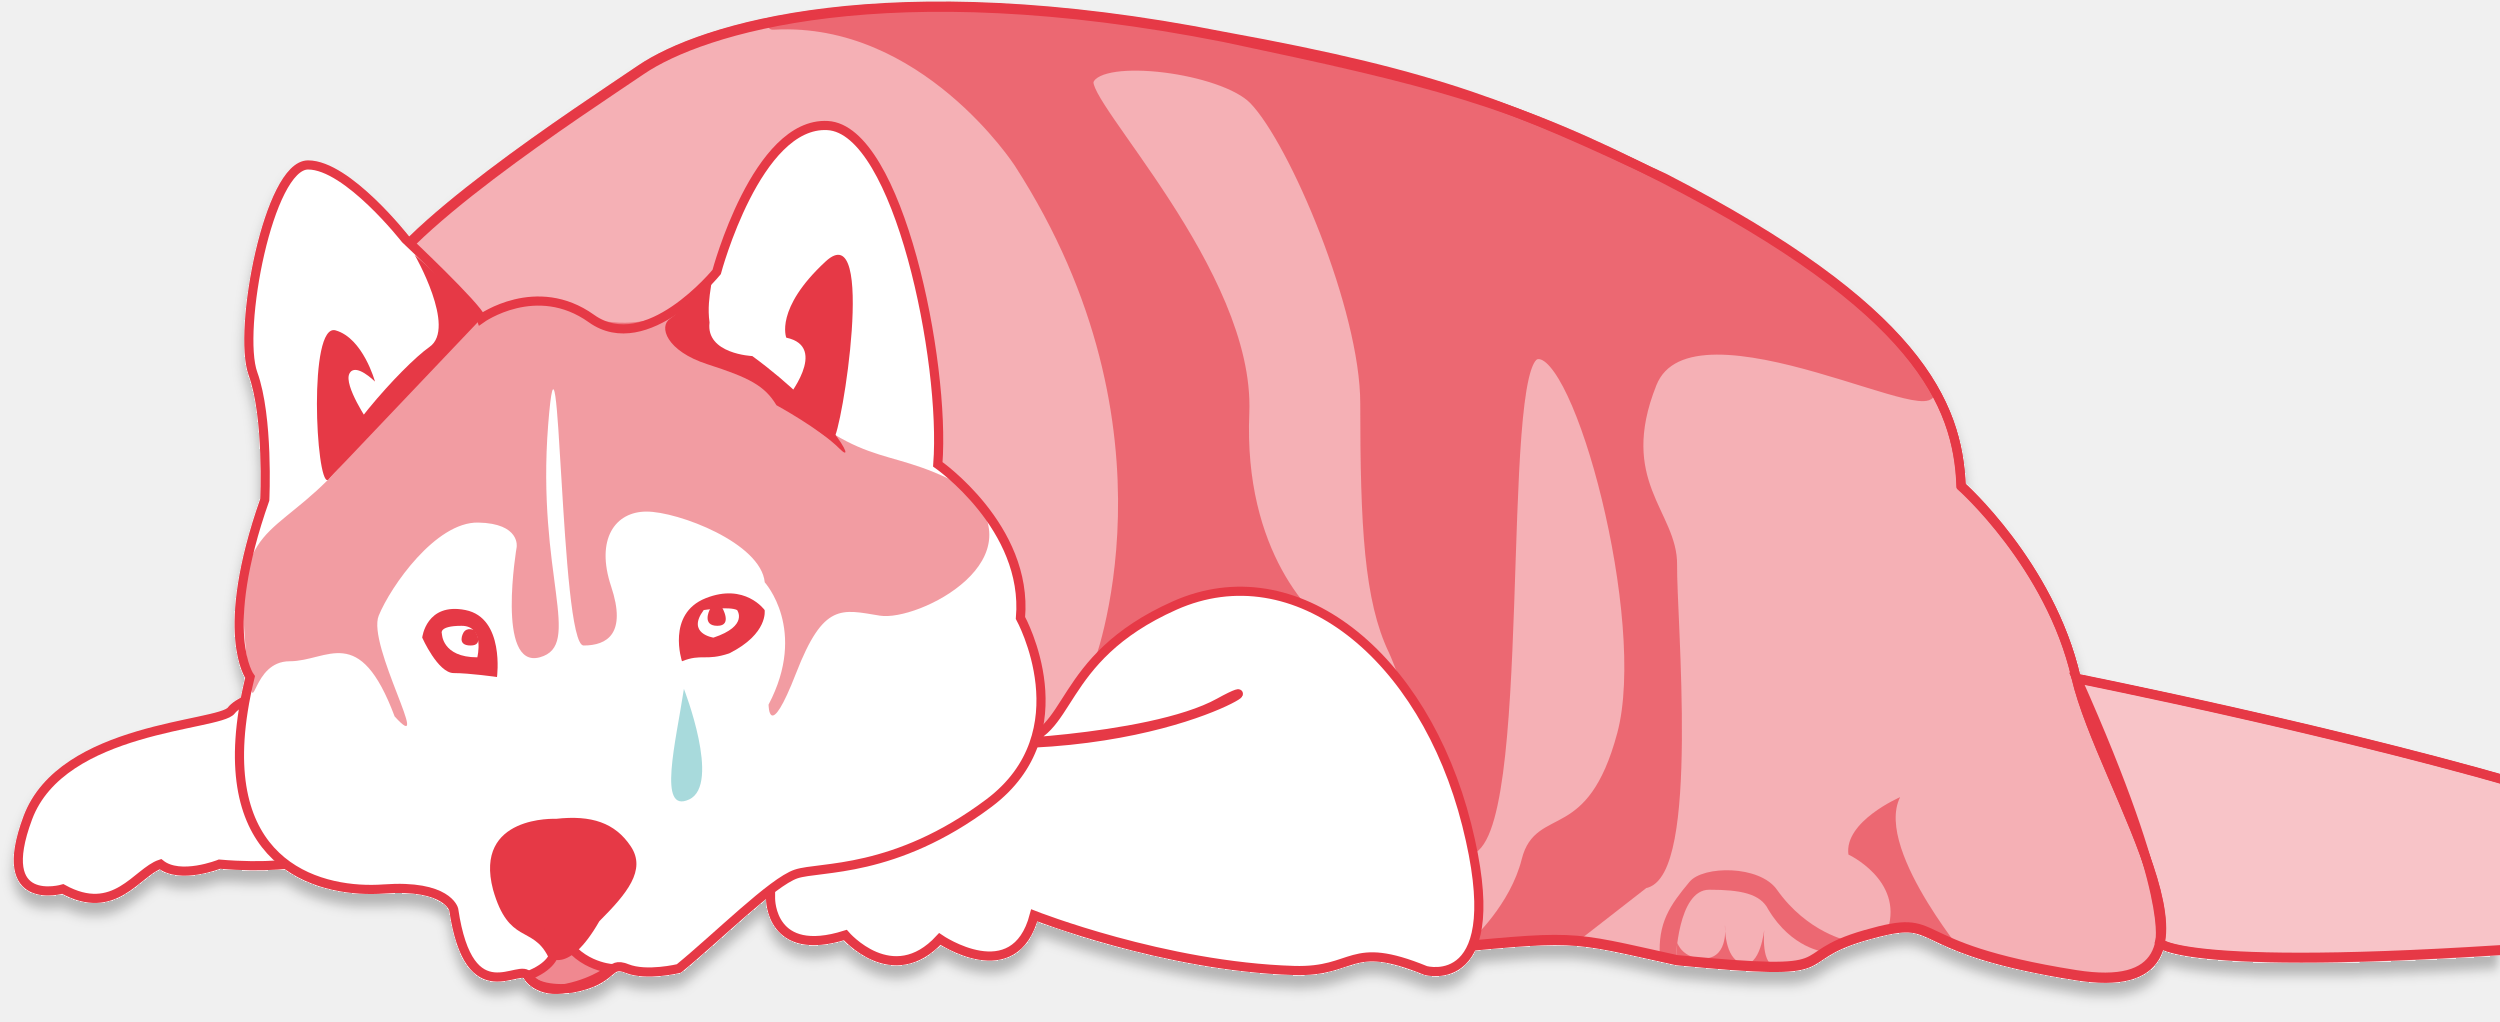
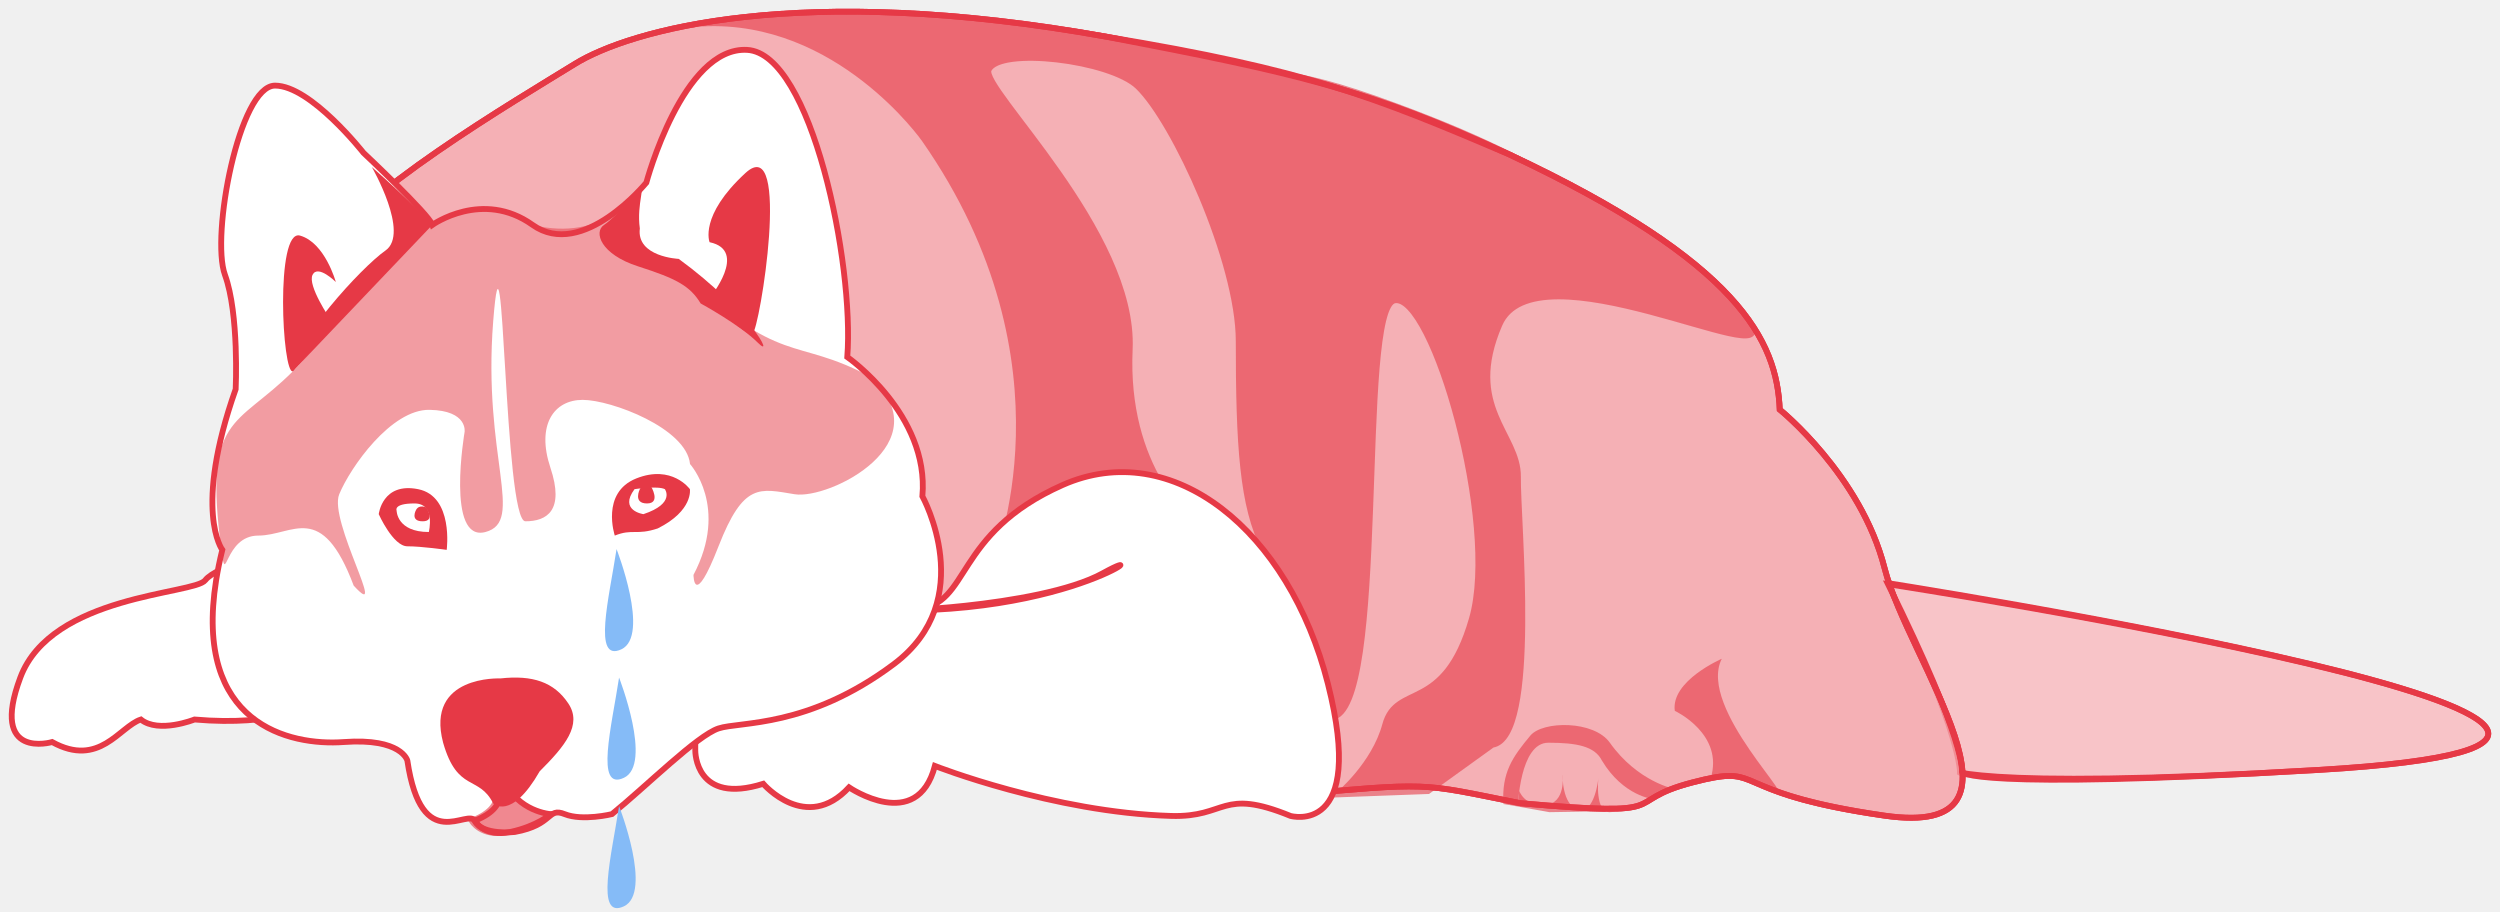
- <svg xmlns="http://www.w3.org/2000/svg" width="820" height="335" viewBox="0 0 820 335" fill="none">
-   <g filter="url(#filter0_d_2319_255)">
-     <path d="M707.804 308.938C707.804 308.938 714.181 319.572 842.129 309.959C1044.75 294.726 680.693 222.372 680.693 222.372C712.967 294.726 707.804 308.938 707.804 308.938Z" fill="white" stroke="#E63946" stroke-width="3" stroke-miterlimit="10" />
-     <path d="M121.471 97.588C127.926 76.98 190.809 36.333 210.367 23.038C229.913 9.73 290.588 -9.65 401.611 12.314C468.742 26.526 495.852 32.987 546.2 58.827C628.822 101.464 642.3 132.473 643.307 159.605C643.307 159.605 672.47 185.446 680.977 222.269C689.485 259.092 739.587 329.326 680.977 320.05C628.899 311.807 636.335 301.703 619.63 304.998C617.539 305.411 615.06 306.031 612.026 306.897C584.916 314.649 608.166 320.773 550.073 315.127C512.622 306.897 519.077 306.897 464.856 312.065C410.635 317.233 115.016 118.196 121.471 97.588Z" fill="white" stroke="#E63946" stroke-width="3" stroke-miterlimit="10" />
-     <path d="M121.342 97.213C127.797 76.606 190.68 35.958 210.238 22.663C229.796 9.368 290.459 -10.025 401.482 11.94C473.48 25.028 496.717 35.364 546.071 58.453C628.693 101.089 642.171 132.098 643.178 159.231C643.178 159.231 672.341 185.071 680.848 221.894C689.356 258.717 739.458 328.952 680.848 319.675C622.238 310.398 639.021 298.77 611.91 306.522C584.8 314.274 608.05 320.399 549.957 314.752C512.506 306.522 518.961 306.522 464.74 311.69C410.519 316.858 114.887 117.808 121.342 97.213Z" stroke="#E63946" stroke-width="3" stroke-miterlimit="10" />
-     <path opacity="0.3" d="M708.449 309.274C708.449 309.274 714.826 319.908 842.774 310.295C1045.39 295.062 681.339 222.708 681.339 222.708C713.613 295.062 708.449 309.274 708.449 309.274Z" fill="#E63946" stroke="#E63946" stroke-width="3" stroke-miterlimit="10" />
-     <path opacity="0.4" d="M121.058 97.381C127.513 76.773 190.396 36.126 209.954 22.831C229.512 9.536 290.175 -9.857 401.198 12.107C468.329 26.32 495.439 32.78 545.787 58.62C628.409 101.257 641.887 132.266 642.894 159.399C642.894 159.399 672.057 185.239 680.564 222.062C689.072 258.885 739.174 329.12 680.564 319.843C628.486 311.6 635.922 301.496 619.217 304.791C617.126 305.204 614.647 305.824 611.613 306.69C584.503 314.442 607.753 320.567 549.66 314.92C512.209 306.69 518.664 306.69 464.443 311.858C410.222 317.026 114.603 117.989 121.058 97.381Z" fill="#E63946" stroke="#E63946" stroke-width="3" stroke-miterlimit="10" />
-     <path opacity="0.6" d="M359.694 219.478C359.694 219.478 390.858 141.31 334.055 53.452C334.055 53.452 303.072 5.647 254.015 8.231C244.255 8.748 336.637 -5.981 406.349 14.691C466.586 32.547 459.705 22.612 504.463 40.532C536.737 53.452 556.102 63.789 601.286 93.505C601.286 93.505 621.941 109.01 632.269 125.806C643.797 144.566 554.811 93.505 541.901 125.806C528.991 158.107 548.821 168.559 548.588 185.304C548.356 202.049 556.102 287.31 539.319 289.894L516.082 307.982L483.807 309.274C483.807 309.274 496.717 297.646 500.59 282.142C504.773 265.423 521.981 278.136 531.935 240.732C541.901 203.328 517.721 113.377 503.985 116.361C490.249 119.346 501.778 277.439 481.174 279.144C481.174 279.144 460.144 220.111 456.955 213.483C448.951 196.881 447.66 172.655 447.66 132.279C447.66 101.27 424.332 46.398 411.19 32.806C401.185 22.457 361.165 17.288 357.292 26.333C354.194 33.555 410.196 89.578 408.273 135.47C406.349 181.376 429.38 204.245 437.875 208.961C446.369 213.677 359.694 219.478 359.694 219.478Z" fill="#E63946" stroke="#E63946" stroke-width="3" stroke-miterlimit="10" />
-     <path d="M252.737 270.513C252.737 270.513 252.737 294.287 252.737 294.674C252.737 295.062 252.737 314.442 277.265 306.69C277.265 306.69 292.757 324.779 308.249 307.982C308.249 307.982 332.777 324.779 339.232 300.23C339.232 300.23 381.834 317.026 424.436 318.318C444.833 318.939 442.316 307.982 467.593 318.318C467.593 318.318 495.116 326.071 481.083 270.513C467.051 214.956 424.888 180.976 385.294 198.612C345.7 216.248 352.154 242.089 332.79 243.381C313.425 244.673 376.683 243.381 399.92 230.46C423.158 217.54 380.556 252.425 295.352 242.089C210.148 231.752 252.737 270.513 252.737 270.513Z" fill="white" stroke="#E63946" stroke-width="3" stroke-miterlimit="10" />
-     <path d="M20.608 291.586C20.608 291.586 -2.113 298.305 9.118 268.252C20.35 238.2 71.988 238.213 75.861 233.044C79.734 227.876 102.081 222.062 102.081 222.062L114.59 278.265C114.59 278.265 101.681 286.018 71.988 283.434C71.988 283.434 59.079 288.602 52.624 283.434C44.891 286.018 37.649 301.031 20.608 291.586Z" fill="white" stroke="#E63946" stroke-width="3" stroke-miterlimit="10" />
-     <path d="M187.543 324.133C187.543 324.133 175.924 325.425 173.342 320.256C170.76 315.088 153.978 333.177 148.814 298.292C148.814 298.292 146.8 290.049 125.861 291.586C106.238 293.02 71.562 285.165 79.786 233.083C80.328 229.608 81.077 225.938 82.019 222.062C82.019 222.062 71.356 207.85 86.847 163.921C86.847 163.921 88.138 136.788 82.975 122.576C77.811 108.364 88.138 54.098 101.048 54.098C113.958 54.098 132.987 78.427 132.987 78.427C132.987 78.427 156.56 100.611 157.851 104.488C157.851 104.488 175.924 91.567 193.998 104.488C212.071 117.408 235.064 89.216 235.064 89.216C235.064 89.216 248.219 39.886 271.456 41.178C294.693 42.47 310.185 118.7 307.603 152.293C307.603 152.293 337.295 172.965 334.713 202.682C334.713 202.682 355.369 240.151 324.386 263.407C293.402 286.664 268.874 284.08 261.128 286.664C253.382 289.248 235.309 307.336 222.67 317.659C222.67 317.659 212.071 320.256 205.617 317.672C199.162 315.088 201.744 321.548 187.543 324.133Z" fill="white" stroke="#E63946" stroke-width="3" stroke-miterlimit="10" />
-     <path d="M182.379 268.575C182.379 268.575 155.269 267.283 161.724 291.832C166.887 309.92 174.633 303.46 179.797 313.796C179.797 313.796 186.252 320.256 196.58 302.168C205.617 293.124 212.071 285.372 206.908 277.62C201.744 269.867 193.998 267.283 182.379 268.575Z" fill="#E63946" />
-     <path d="M223.69 216.894C223.69 216.894 218.526 201.39 231.436 196.222C244.346 191.053 250.8 200.098 250.8 200.098C250.8 200.098 252.091 207.85 239.182 214.31C231.436 216.894 230.145 214.31 223.69 216.894Z" fill="#E63946" />
-     <path d="M163.015 222.062C163.015 222.062 165.597 202.682 152.687 200.098C139.777 197.514 138.486 209.142 138.486 209.142C138.486 209.142 143.65 220.77 148.814 220.77C153.978 220.77 163.015 222.062 163.015 222.062Z" fill="#E63946" />
-     <path d="M241.764 200.098C241.764 200.098 245.637 205.266 234.018 209.142C234.018 209.142 225.046 207.85 230.816 200.098C230.816 200.098 239.182 198.806 241.764 200.098Z" fill="white" />
-     <path d="M156.56 215.602C156.56 215.602 159.142 205.266 151.396 205.266C143.65 205.266 144.941 207.85 144.941 207.85C144.941 207.85 144.941 215.602 156.56 215.602Z" fill="white" />
-     <path d="M232.727 200.098C232.727 200.098 230.145 205.266 235.309 205.266C240.473 205.266 236.755 199.077 236.755 199.077C236.755 199.077 234.018 197.514 232.727 200.098Z" fill="#E63946" />
-     <path d="M151.977 207.566C151.977 207.566 149.614 211.726 154.339 211.726C159.064 211.726 155.656 206.739 155.656 206.739C155.656 206.739 153.165 205.473 151.977 207.566Z" fill="#E63946" />
-     <path d="M257.901 130.974C257.901 130.974 272.101 113.777 257.901 110.754C257.901 110.754 254.028 101.257 270.811 85.753C287.593 70.249 275.974 142.602 273.392 143.894C270.811 145.186 257.901 130.974 257.901 130.974Z" fill="#E63946" />
-     <path d="M107.503 157.461L120.955 138.545C120.955 138.545 112.667 126.4 114.603 122.55C116.54 118.7 122.995 125.16 122.995 125.16C122.995 125.16 119.122 110.948 110.085 108.364C101.048 105.78 103.63 158.753 107.503 157.461Z" fill="#E63946" />
-     <path opacity="0.5" d="M169.469 179.425C169.469 179.425 162.64 219.478 177.022 215.602C191.403 211.726 175.924 188.469 179.797 139.372C183.67 90.275 183.67 211.726 191.416 211.726C199.162 211.726 205.616 207.85 200.453 192.346C195.289 176.841 201.744 167.797 212.071 167.797C222.399 167.797 249.587 178.069 250.839 191.015C250.839 191.015 265.001 206.558 252.091 231.106C252.091 231.106 252.091 244.027 261.128 220.77C270.165 197.514 276.039 199.904 288.587 201.932C301.148 203.974 342.188 183.301 315.852 159.399C288.226 144.54 284.146 156.66 246.166 120.237C246.166 120.237 222.386 115.418 232.068 92.51C232.068 92.51 219.804 110.948 193.985 104.487C179.784 96.735 174.62 95.443 157.838 104.487C141.055 113.532 119.483 145.458 107.49 157.461C86.835 178.133 75.216 172.965 81.671 222.062C83.53 236.21 82.51 216.894 95.006 216.894C107.503 216.894 117.818 203.974 129.436 234.982C142.346 249.195 120.296 211.532 124.221 201.932C128.145 192.345 142.927 171.143 156.844 171.402C170.76 171.673 169.469 179.425 169.469 179.425Z" fill="#E63946" />
-     <path d="M135.995 83.57C135.995 83.57 149.795 107.55 140.913 113.764C132.031 119.979 107.503 147.112 107.503 157.448L157.851 104.475C157.851 104.488 149.008 94.965 135.995 83.57Z" fill="#E63946" />
-     <path d="M232.081 92.51C232.081 92.51 223.69 101.903 219.817 104.488C215.944 107.072 218.526 115.121 232.081 119.488C245.637 123.855 250.8 126.452 254.673 132.912C254.673 132.912 268.874 140.664 275.329 147.124C281.784 153.585 272.398 135.535 246.76 116.788C246.76 116.788 231.436 116.116 232.727 105.78C231.436 96.735 235.309 88.983 232.081 92.51Z" fill="#E63946" />
-     <path opacity="0.6" d="M179.171 305.221C179.171 305.221 186.917 314.265 172.07 320.079C172.07 320.079 175.504 326.178 185.083 324.097C194.662 322.017 199.581 317.689 199.581 317.689C199.581 317.689 187.536 316.849 182.708 305.221C177.88 293.593 179.171 305.221 179.171 305.221Z" fill="#E63946" stroke="#E63946" stroke-miterlimit="10" />
-     <path d="M180.171 305.221C180.171 305.221 187.917 314.265 173.07 320.079C173.07 320.079 176.504 326.178 186.083 324.097C195.662 322.017 200.581 317.689 200.581 317.689C200.581 317.689 188.536 316.849 183.708 305.221C178.88 293.593 180.171 305.221 180.171 305.221Z" stroke="#E63946" stroke-width="3" stroke-miterlimit="10" />
-     <path opacity="0.6" d="M549.66 314.92C549.66 314.92 550.292 291.832 560.62 291.832C570.948 291.832 577.403 293.124 579.985 298.292C587.73 311.212 598.484 312.22 598.484 312.22L606.269 308.589C606.269 308.589 592.894 306.031 582.838 291.819C577.093 283.692 558.619 283.886 554.165 289.235C547.71 296.987 543.747 302.62 544.431 314.016L549.66 314.92Z" fill="#E63946" />
-     <path opacity="0.6" d="M606.282 280.294C606.282 280.294 624.239 288.666 619.217 304.778C619.217 304.778 633.056 301.199 641.706 310.398C650.355 319.597 614.208 279.545 623.245 261.456C623.245 261.469 604.81 269.415 606.282 280.294Z" fill="#E63946" />
-     <path opacity="0.6" d="M550.163 309.274C550.163 309.274 551.945 314.843 559.51 314.326C567.075 313.796 565.784 303.46 565.784 303.46C565.784 303.46 565.487 314.417 571.451 316.044C577.403 317.672 578.694 304.752 578.694 304.752C578.694 304.752 577.312 317.517 583.16 316.949C589.008 316.38 561.072 316.962 561.072 316.962L549.647 314.92L550.163 309.274Z" fill="#E63946" />
-     <path d="M708.333 309.184C708.333 309.184 714.71 319.817 842.658 310.204C1045.28 294.971 681.222 222.618 681.222 222.618C713.497 294.971 708.333 309.184 708.333 309.184Z" stroke="#E63946" stroke-width="3" stroke-miterlimit="10" />
-     <path d="M224.323 225.938C224.323 225.938 236.548 257.296 226.065 262.206C215.583 267.115 221.663 243.523 224.323 225.938Z" fill="#A8DADC" />
-   </g>
-   <defs>
-     <filter id="filter0_d_2319_255" x="0.5" y="0.5" width="909.137" height="333.529" filterUnits="userSpaceOnUse" color-interpolation-filters="sRGB">
-       <feFlood flood-opacity="0" result="BackgroundImageFix" />
-       <feColorMatrix in="SourceAlpha" type="matrix" values="0 0 0 0 0 0 0 0 0 0 0 0 0 0 0 0 0 0 127 0" result="hardAlpha" />
-       <feOffset dy="4" />
-       <feGaussianBlur stdDeviation="2" />
-       <feComposite in2="hardAlpha" operator="out" />
-       <feColorMatrix type="matrix" values="0 0 0 0 0 0 0 0 0 0 0 0 0 0 0 0 0 0 0.25 0" />
-       <feBlend mode="normal" in2="BackgroundImageFix" result="effect1_dropShadow_2319_255" />
-       <feBlend mode="normal" in="SourceGraphic" in2="effect1_dropShadow_2319_255" result="shape" />
-     </filter>
-   </defs>
+ <svg xmlns="http://www.w3.org/2000/svg" width="214" height="78" viewBox="0 0 214 78" fill="none">
+   <path d="M166.449 65.722C166.449 65.722 167.966 67.695 198.403 65.911C246.602 63.084 160 49.658 160 49.658C167.677 63.084 166.449 65.722 166.449 65.722Z" fill="white" stroke="#E63946" stroke-width="0.5" stroke-miterlimit="10" />
+   <path d="M28.025 21.627C29.563 17.163 44.544 8.357 49.203 5.477C53.859 2.594 68.314 -1.604 94.764 3.154C110.757 6.233 117.216 7.632 129.21 13.23C148.894 22.466 152.104 29.184 152.344 35.062C152.344 35.062 159.292 40.66 161.319 48.637C163.346 56.614 175.282 71.829 161.319 69.819C148.912 68.033 150.684 65.844 146.704 66.558C146.206 66.648 145.615 66.782 144.892 66.97C138.434 68.649 143.973 69.976 130.133 68.753C121.211 66.97 122.748 66.97 109.831 68.089C96.914 69.209 26.487 26.091 28.025 21.627Z" fill="white" stroke="#E63946" stroke-width="0.5" stroke-miterlimit="10" />
+   <path d="M28.025 21.626C29.563 17.162 44.544 8.356 49.203 5.476C53.862 2.596 68.314 -1.605 94.764 3.153C111.916 5.989 117.452 8.228 129.21 13.229C148.894 22.466 152.104 29.184 152.344 35.061C152.344 35.061 159.292 40.659 161.319 48.636C163.346 56.613 175.282 71.829 161.319 69.819C147.356 67.809 151.354 65.29 144.895 66.97C138.437 68.649 143.976 69.976 130.136 68.753C121.214 66.97 122.752 66.97 109.834 68.089C96.917 69.209 26.487 26.088 28.025 21.626Z" stroke="#E63946" stroke-width="0.5" stroke-miterlimit="10" />
+   <path opacity="0.3" d="M167.771 66.164C167.771 66.164 169.395 67.354 198.683 65.64C245.063 62.924 161.729 50.021 161.729 50.021C168.004 63.121 167.771 66.164 167.771 66.164Z" fill="#E63946" stroke="#E63946" stroke-width="0.5" stroke-miterlimit="10" />
+   <path opacity="0.4" d="M28.025 21.626C29.563 17.162 44.544 8.356 49.203 5.476C53.862 2.596 68.314 -1.605 94.764 3.153C110.757 6.232 117.216 7.632 129.21 13.229C148.894 22.466 152.104 29.184 152.344 35.061C152.344 35.061 159.292 40.659 161.319 48.636C163.346 56.613 175.282 71.829 161.319 69.819C148.912 68.033 150.684 65.844 146.704 66.558C146.206 66.648 145.615 66.782 144.892 66.97C138.434 68.649 143.973 69.976 130.133 68.753C121.211 66.97 122.748 66.97 109.831 68.089C96.914 69.209 26.487 26.091 28.025 21.626Z" fill="#E63946" stroke="#E63946" stroke-width="0.5" stroke-miterlimit="10" />
+   <path opacity="0.6" d="M85.198 48.316C85.198 48.316 92.579 31.181 79.126 11.922C79.126 11.922 71.788 1.443 60.169 2.01C57.857 2.123 79.001 1.52588e-05 96.249 3.426C110.515 7.34 108.886 5.162 119.486 9.09C127.13 11.922 131.717 14.188 142.418 20.702C142.418 20.702 147.31 24.101 149.756 27.783C152.487 31.895 131.411 20.702 128.353 27.783C125.296 34.863 129.992 37.154 129.937 40.825C129.882 44.496 131.717 63.185 127.742 63.752L122.238 67.717L114.594 68C114.594 68 117.652 65.451 118.569 62.052C119.56 58.388 123.635 61.174 125.993 52.975C128.353 44.776 122.626 25.058 119.373 25.712C116.12 26.367 118.85 61.022 113.97 61.395C113.97 61.395 108.99 48.455 108.234 47.002C106.339 43.363 106.033 38.052 106.033 29.202C106.033 22.404 100.508 10.376 97.395 7.397C95.025 5.128 85.547 3.995 84.63 5.978C83.896 7.561 97.16 19.841 96.704 29.901C96.249 39.964 101.703 44.977 103.715 46.011C105.727 47.044 85.198 48.316 85.198 48.316Z" fill="#E63946" stroke="#E63946" stroke-width="0.5" stroke-miterlimit="10" />
+   <path d="M59.516 58.533C59.516 58.533 59.516 64.158 59.516 64.249C59.516 64.341 59.516 68.927 65.333 67.093C65.333 67.093 69.007 71.372 72.68 67.398C72.68 67.398 78.498 71.372 80.028 65.564C80.028 65.564 90.132 69.538 100.235 69.844C105.073 69.991 104.476 67.398 110.47 69.844C110.47 69.844 116.998 71.678 113.67 58.533C110.342 45.387 100.342 37.347 90.952 41.52C81.562 45.693 83.093 51.807 78.501 52.113C73.908 52.419 88.91 52.113 94.421 49.056C99.932 45.999 89.829 54.253 69.622 51.807C49.415 49.362 59.516 58.533 59.516 58.533Z" fill="white" stroke="#E63946" stroke-width="0.5" stroke-miterlimit="10" />
+   <path d="M4.464 63.519C4.464 63.519 -0.924 65.108 1.74 57.998C4.403 50.887 16.65 50.89 17.568 49.667C18.487 48.444 23.786 47.069 23.786 47.069L26.753 60.367C26.753 60.367 23.691 62.201 16.65 61.59C16.65 61.59 13.588 62.813 12.057 61.59C10.223 62.201 8.506 65.754 4.464 63.519Z" fill="white" stroke="#E63946" stroke-width="0.5" stroke-miterlimit="10" />
+   <path d="M44.055 71.22C44.055 71.22 41.299 71.525 40.687 70.302C40.075 69.08 36.094 73.359 34.87 65.106C34.87 65.106 34.392 63.155 29.426 63.519C24.773 63.858 16.549 61.999 18.499 49.676C18.628 48.854 18.805 47.986 19.029 47.069C19.029 47.069 16.5 43.706 20.174 33.312C20.174 33.312 20.48 26.892 19.256 23.529C18.031 20.167 20.48 7.327 23.542 7.327C26.603 7.327 31.116 13.083 31.116 13.083C31.116 13.083 36.707 18.332 37.013 19.25C37.013 19.25 41.299 16.192 45.586 19.25C49.872 22.307 55.325 15.636 55.325 15.636C55.325 15.636 58.444 3.964 63.955 4.27C69.466 4.576 73.14 22.612 72.528 30.561C72.528 30.561 79.57 35.452 78.957 42.483C78.957 42.483 83.856 51.349 76.508 56.851C69.16 62.354 63.343 61.743 61.506 62.354C59.669 62.965 55.383 67.245 52.385 69.688C52.385 69.688 49.872 70.302 48.341 69.691C46.81 69.08 47.422 70.608 44.055 71.22Z" fill="white" stroke="#E63946" stroke-width="0.5" stroke-miterlimit="10" />
+   <path d="M42.83 58.074C42.83 58.074 36.401 57.769 37.932 63.577C39.156 67.857 40.993 66.328 42.218 68.774C42.218 68.774 43.749 70.302 46.198 66.023C48.341 63.883 49.872 62.048 48.647 60.214C47.423 58.38 45.586 57.769 42.83 58.074Z" fill="#E63946" />
+   <path d="M52.626 45.846C52.626 45.846 51.402 42.178 54.463 40.955C57.525 39.732 59.056 41.872 59.056 41.872C59.056 41.872 59.362 43.706 56.3 45.235C54.463 45.846 54.157 45.235 52.626 45.846Z" fill="#E63946" />
+   <path d="M38.237 47.069C38.237 47.069 38.85 42.483 35.788 41.872C32.726 41.26 32.42 44.012 32.42 44.012C32.42 44.012 33.645 46.763 34.87 46.763C36.094 46.763 38.237 47.069 38.237 47.069Z" fill="#E63946" />
+   <path d="M56.913 41.872C56.913 41.872 57.832 43.094 55.076 44.012C55.076 44.012 52.949 43.706 54.317 41.872C54.317 41.872 56.301 41.566 56.913 41.872Z" fill="white" />
+   <path d="M36.706 45.54C36.706 45.54 37.318 43.095 35.481 43.095C33.644 43.095 33.95 43.706 33.95 43.706C33.95 43.706 33.95 45.54 36.706 45.54Z" fill="white" />
+   <path d="M54.77 41.872C54.77 41.872 54.157 43.095 55.382 43.095C56.606 43.095 55.725 41.63 55.725 41.63C55.725 41.63 55.076 41.26 54.77 41.872Z" fill="#E63946" />
+   <path d="M35.619 43.639C35.619 43.639 35.059 44.623 36.179 44.623C37.3 44.623 36.492 43.443 36.492 43.443C36.492 43.443 35.901 43.144 35.619 43.639Z" fill="#E63946" />
+   <path d="M60.74 25.516C60.74 25.516 64.108 21.448 60.74 20.732C60.74 20.732 59.822 18.485 63.802 14.817C67.782 11.148 65.026 28.268 64.414 28.573C63.802 28.879 60.74 25.516 60.74 25.516Z" fill="#E63946" />
+   <path d="M25.072 31.783L28.263 27.308C28.263 27.308 26.297 24.434 26.756 23.523C27.216 22.612 28.746 24.141 28.746 24.141C28.746 24.141 27.828 20.778 25.685 20.167C23.542 19.555 24.154 32.089 25.072 31.783Z" fill="#E63946" />
+   <path opacity="0.5" d="M39.769 36.98C39.769 36.98 38.149 46.457 41.559 45.54C44.97 44.623 41.299 39.12 42.218 27.504C43.136 15.887 43.136 44.623 44.973 44.623C46.81 44.623 48.341 43.706 47.116 40.038C45.892 36.369 47.422 34.229 49.872 34.229C52.321 34.229 58.769 36.66 59.066 39.723C59.066 39.723 62.425 43.4 59.363 49.209C59.363 49.209 59.363 52.266 61.506 46.763C63.649 41.26 65.042 41.826 68.018 42.306C70.997 42.789 80.73 37.898 74.484 32.242C67.932 28.726 66.965 31.594 57.958 22.976C57.958 22.976 52.318 21.836 54.614 16.416C54.614 16.416 51.706 20.778 45.583 19.25C42.215 17.415 40.99 17.11 37.01 19.25C33.03 21.39 27.914 28.944 25.07 31.784C20.171 36.675 17.416 35.452 18.946 47.069C19.387 50.416 19.145 45.846 22.109 45.846C25.073 45.846 27.519 42.789 30.274 50.126C33.336 53.489 28.107 44.577 29.038 42.306C29.968 40.038 33.474 35.021 36.774 35.082C40.075 35.146 39.769 36.98 39.769 36.98Z" fill="#E63946" />
+   <path d="M31.83 14.3C31.83 14.3 35.103 19.974 32.996 21.445C30.89 22.915 25.073 29.335 25.073 31.78L37.013 19.247C37.013 19.25 34.916 16.997 31.83 14.3Z" fill="#E63946" />
+   <path d="M54.617 16.416C54.617 16.416 52.627 18.638 51.709 19.25C50.79 19.861 51.402 21.765 54.617 22.799C57.832 23.832 59.056 24.447 59.975 25.975C59.975 25.975 63.343 27.809 64.874 29.338C66.404 30.866 64.178 26.596 58.098 22.16C58.098 22.16 54.464 22.001 54.77 19.555C54.464 17.415 55.382 15.581 54.617 16.416Z" fill="#E63946" />
+   <path opacity="0.6" d="M42.069 66.745C42.069 66.745 43.906 68.885 40.385 70.26C40.385 70.26 41.2 71.704 43.471 71.211C45.743 70.719 46.91 69.695 46.91 69.695C46.91 69.695 44.053 69.496 42.908 66.745C41.763 63.994 42.069 66.745 42.069 66.745Z" fill="#E63946" stroke="#E63946" stroke-width="0.5" stroke-miterlimit="10" />
+   <path d="M42.306 66.745C42.306 66.745 44.142 68.885 40.622 70.26C40.622 70.26 41.436 71.704 43.708 71.211C45.979 70.719 47.146 69.695 47.146 69.695C47.146 69.695 44.289 69.496 43.144 66.745C41.999 63.994 42.306 66.745 42.306 66.745Z" stroke="#E63946" stroke-width="0.5" stroke-miterlimit="10" />
+   <path opacity="0.6" d="M129.933 69.04C129.933 69.04 130.083 63.577 132.533 63.577C134.982 63.577 136.513 63.883 137.125 65.105C138.962 68.162 141.512 68.401 141.512 68.401L143.359 67.542C143.359 67.542 140.187 66.937 137.802 63.574C136.439 61.651 132.058 61.697 131.002 62.962C129.471 64.797 128.531 66.13 128.693 68.826L129.933 69.04Z" fill="#E63946" />
+   <path opacity="0.6" d="M143.361 60.847C143.361 60.847 147.62 62.828 146.429 66.64C146.429 66.64 149.8 65.64 151.851 67.816C154.437 69.142 145.241 60.67 147.384 56.39C147.384 56.393 143.012 58.273 143.361 60.847Z" fill="#E63946" />
+   <path opacity="0.6" d="M130.052 67.704C130.052 67.704 130.475 69.022 132.269 68.899C134.063 68.774 133.757 66.328 133.757 66.328C133.757 66.328 133.687 68.921 135.101 69.306C136.512 69.691 136.819 66.634 136.819 66.634C136.819 66.634 136.491 69.654 137.878 69.52C139.265 69.385 132.639 69.523 132.639 69.523L129.93 69.04L130.052 67.704Z" fill="#E63946" />
+   <path d="M167.941 66.071C167.941 66.071 168.196 67.695 198.368 65.911C246.148 63.084 161.616 50.005 161.616 50.005C168.375 63.655 167.941 66.071 167.941 66.071Z" stroke="#E63946" stroke-width="0.5" stroke-miterlimit="10" />
+   <path d="M52.777 47C52.777 47 55.676 54.419 53.19 55.581C50.704 56.743 52.146 51.161 52.777 47Z" fill="#85BBF7" />
+   <path d="M52.992 58C52.992 58 55.891 65.419 53.405 66.581C50.919 67.743 52.361 62.161 52.992 58Z" fill="#85BBF7" />
+   <path d="M52.992 69C52.992 69 55.891 76.419 53.405 77.581C50.919 78.743 52.361 73.161 52.992 69Z" fill="#85BBF7" />
</svg>
